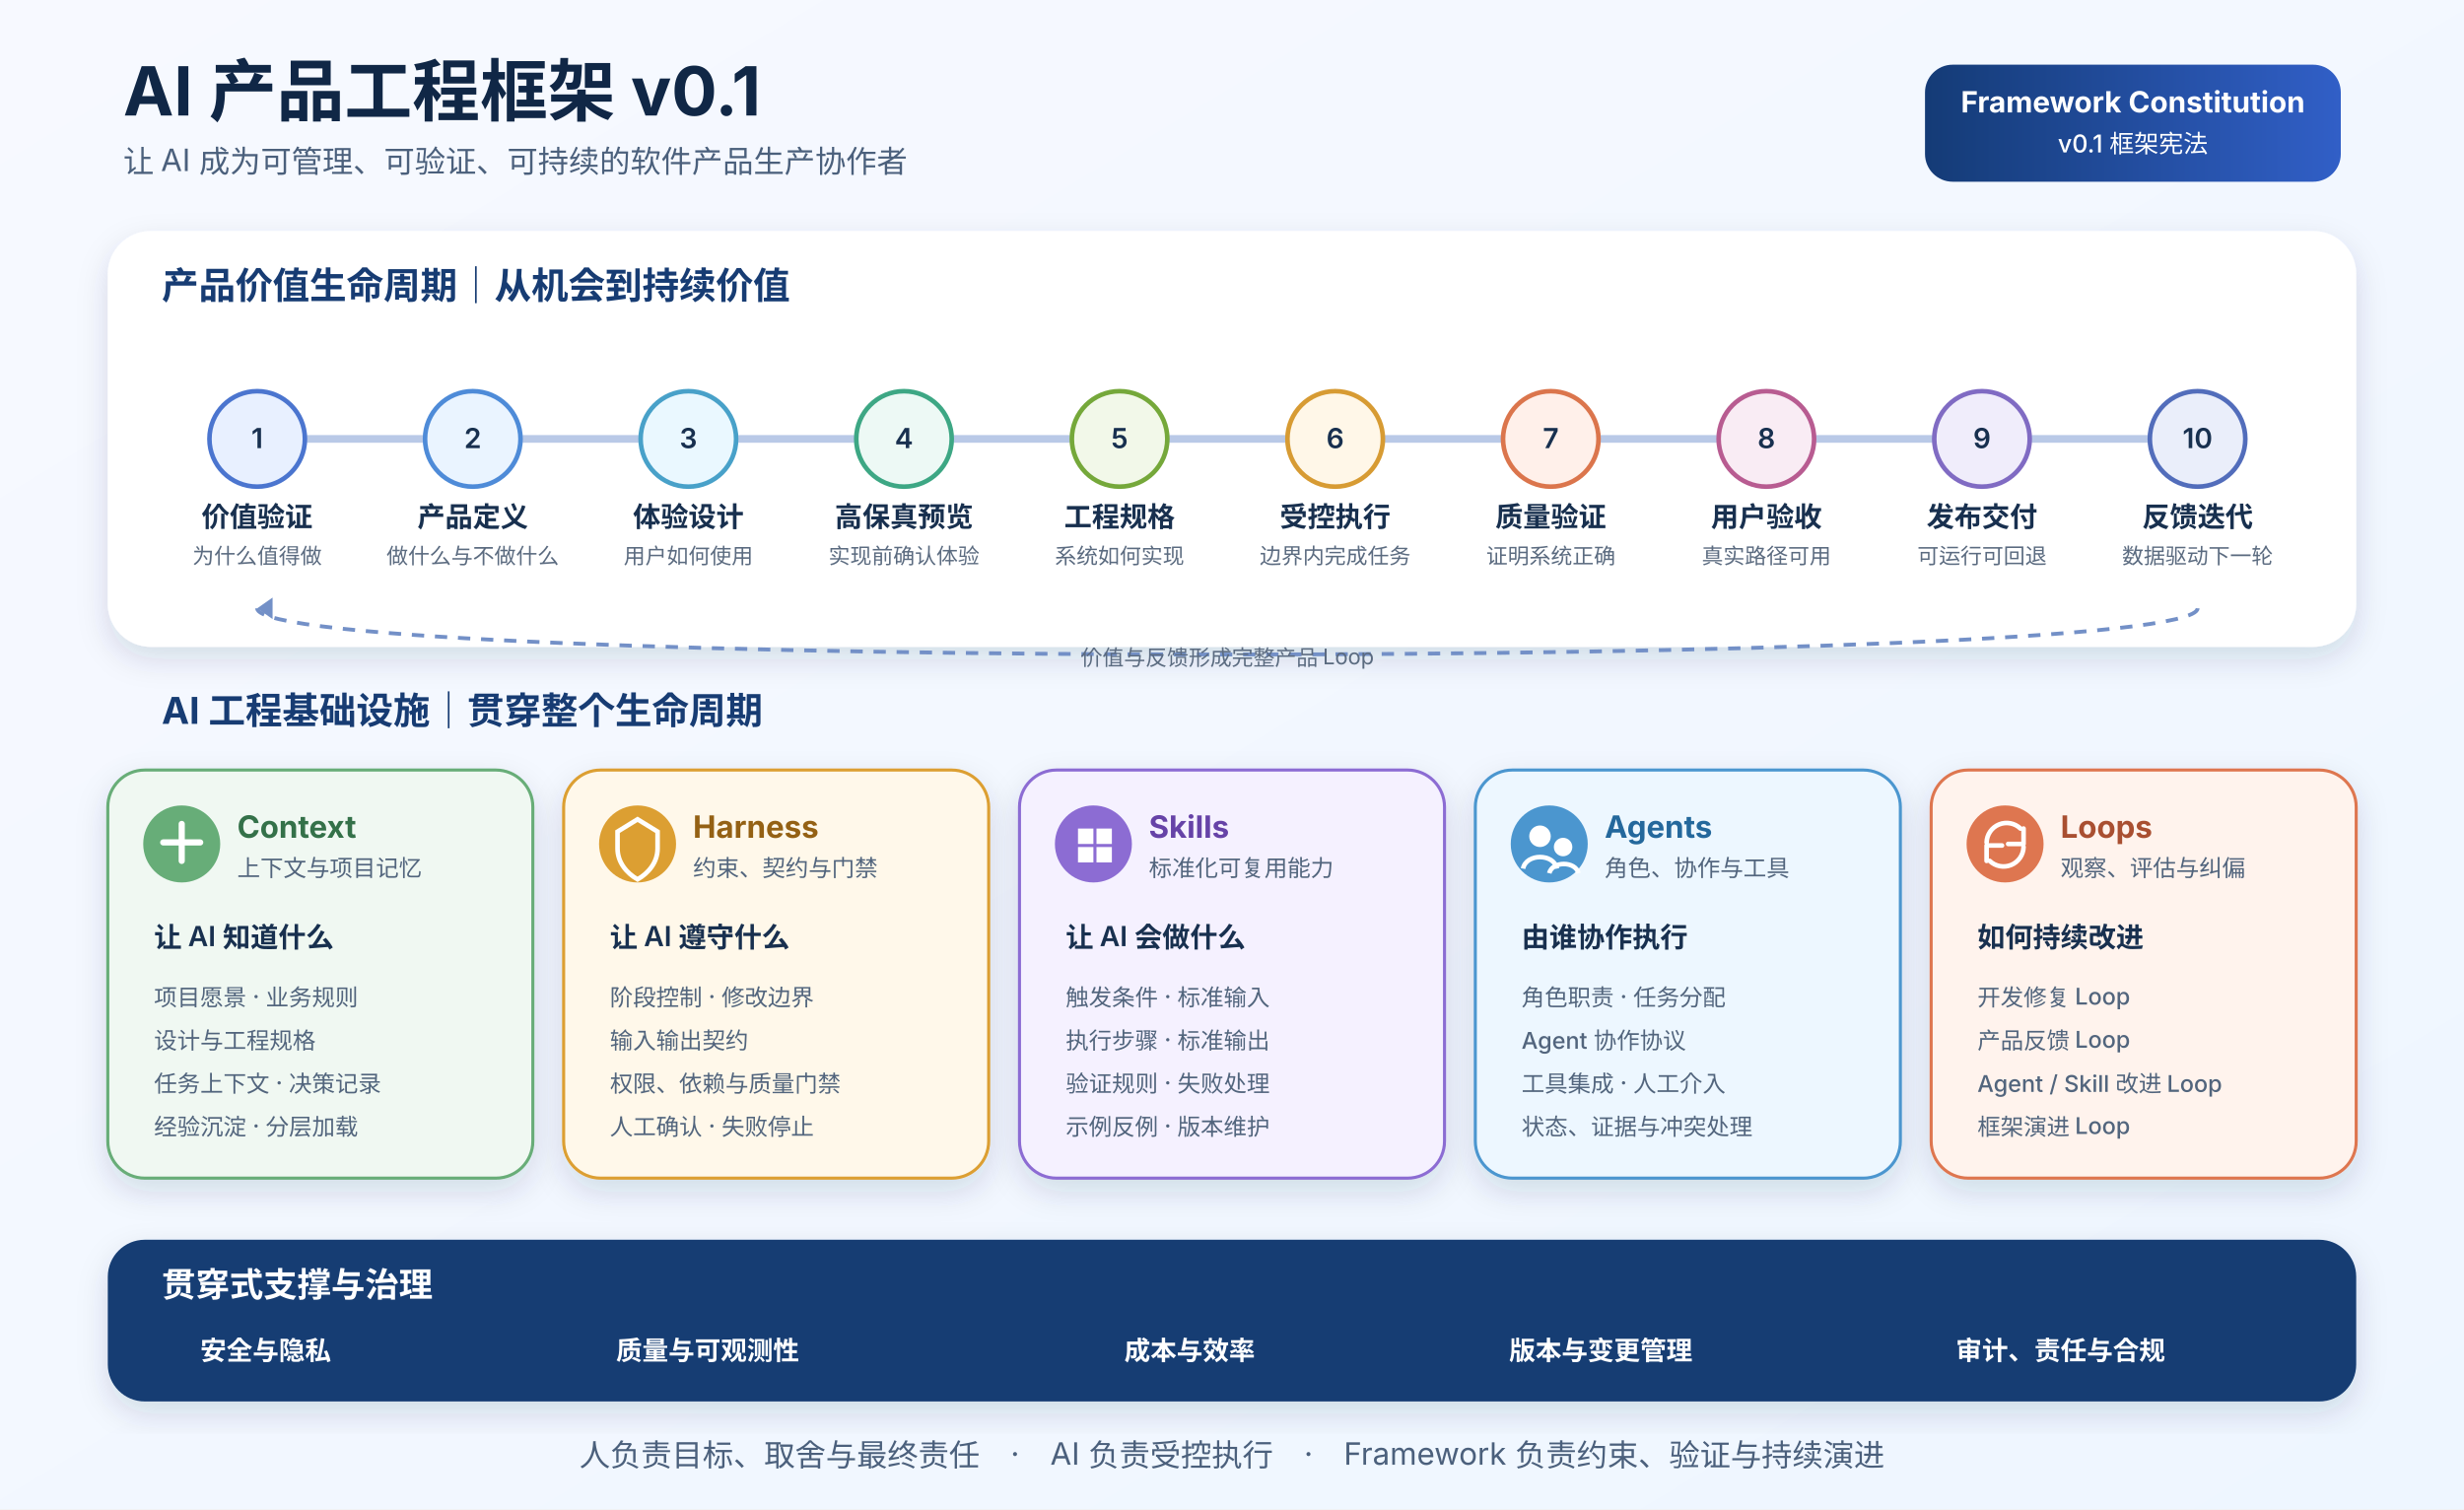
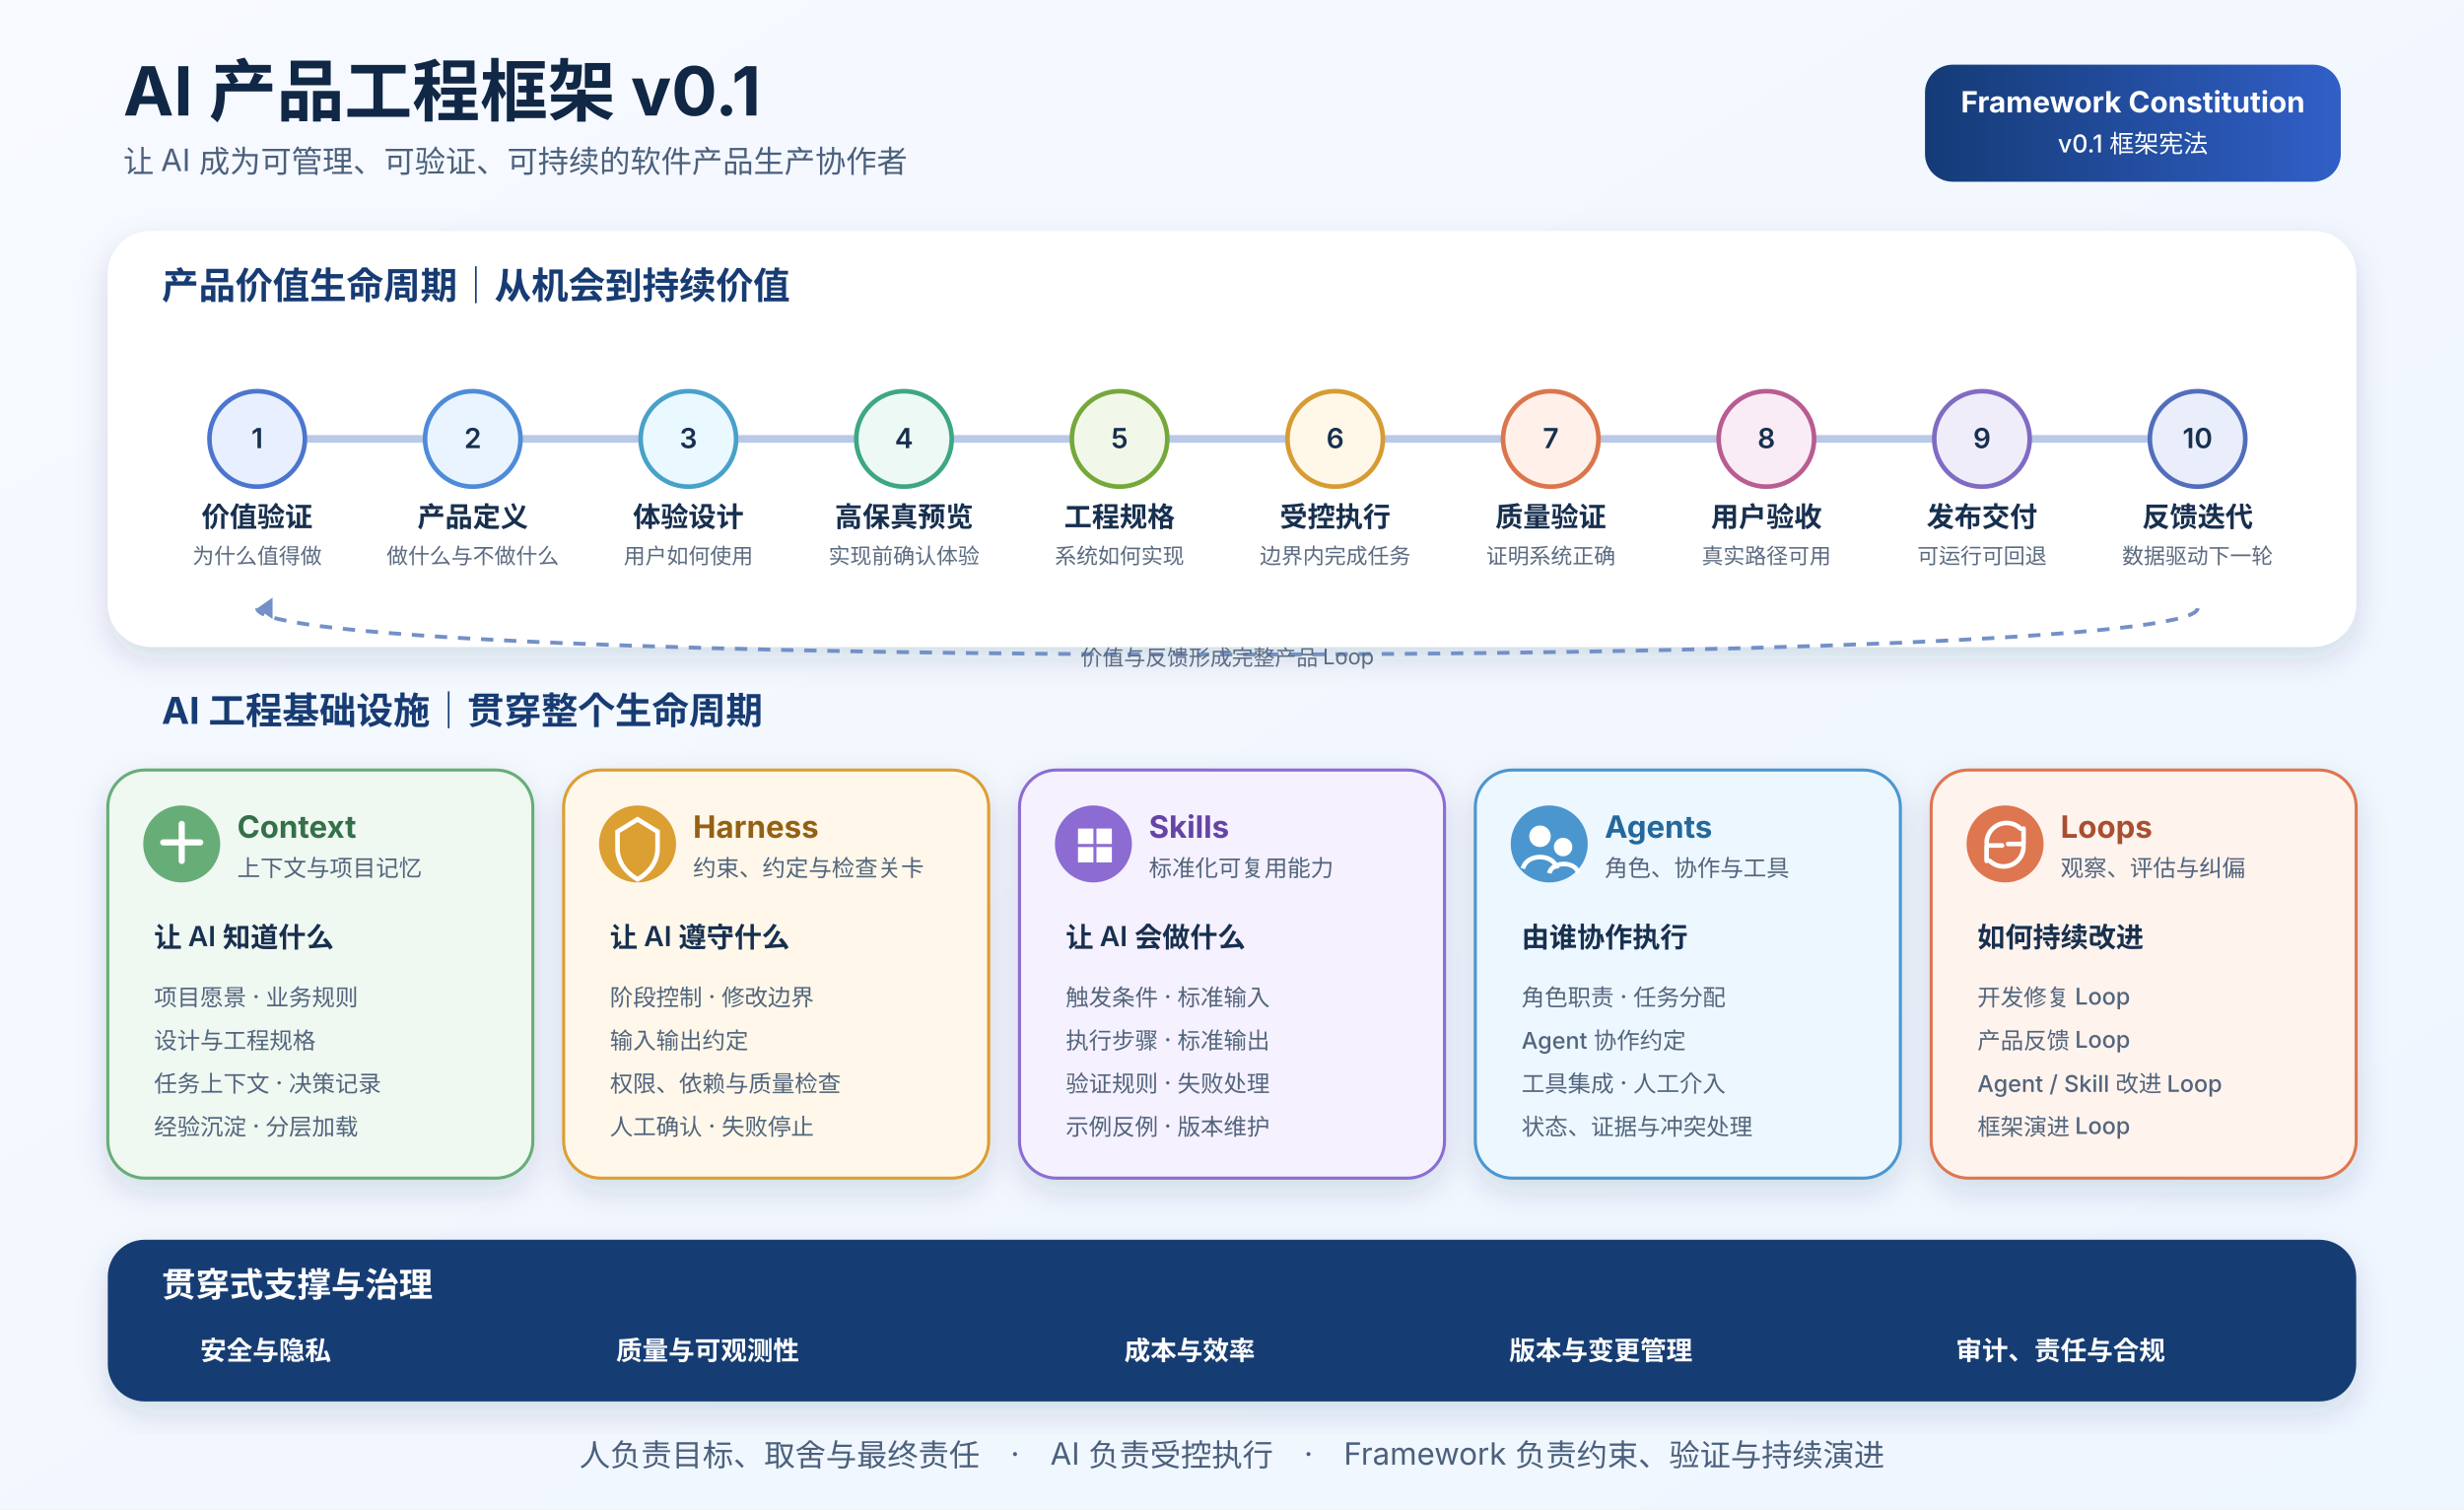
<svg xmlns="http://www.w3.org/2000/svg" width="1600" height="980" viewBox="0 0 1600 980" role="img" aria-labelledby="title desc">
  <defs>
    <linearGradient id="bg" x1="0" y1="0" x2="1" y2="1">
      <stop offset="0" stop-color="#f7f9ff" />
      <stop offset="1" stop-color="#eef6ff" />
    </linearGradient>
    <linearGradient id="hero" x1="0" y1="0" x2="1" y2="0">
      <stop offset="0" stop-color="#143b76" />
      <stop offset="1" stop-color="#315fc7" />
    </linearGradient>
    <filter id="shadow" x="-20%" y="-20%" width="140%" height="140%">
      <feDropShadow dx="0" dy="8" stdDeviation="10" flood-color="#16315c" flood-opacity="0.14" />
    </filter>
    <style>
      .title{font:700 44px -apple-system,BlinkMacSystemFont,"Segoe UI","PingFang SC","Microsoft YaHei",sans-serif;fill:#102746}
      .subtitle{font:400 20px -apple-system,BlinkMacSystemFont,"Segoe UI","PingFang SC","Microsoft YaHei",sans-serif;fill:#4b607c}
      .section{font:700 24px -apple-system,BlinkMacSystemFont,"Segoe UI","PingFang SC","Microsoft YaHei",sans-serif;fill:#173c73}
      .stage{font:600 18px -apple-system,BlinkMacSystemFont,"Segoe UI","PingFang SC","Microsoft YaHei",sans-serif;fill:#18304f}
      .small{font:400 14px -apple-system,BlinkMacSystemFont,"Segoe UI","PingFang SC","Microsoft YaHei",sans-serif;fill:#5b6b80}
      .pillarTitle{font:700 20px -apple-system,BlinkMacSystemFont,"Segoe UI","PingFang SC","Microsoft YaHei",sans-serif}
      .pillarSub{font:500 15px -apple-system,BlinkMacSystemFont,"Segoe UI","PingFang SC","Microsoft YaHei",sans-serif;fill:#52657d}
      .white{fill:#fff}
    </style>
  </defs>
  <rect width="1600" height="980" fill="url(#bg)" />
  <text x="80" y="75" class="title">AI 产品工程框架 v0.1</text>
  <text x="80" y="112" class="subtitle">让 AI 成为可管理、可验证、可持续的软件产品生产协作者</text>
  <rect x="1250" y="42" width="270" height="76" rx="18" fill="url(#hero)" />
  <text x="1385" y="73" text-anchor="middle" class="white" style="font:700 19px -apple-system,BlinkMacSystemFont,'Segoe UI','PingFang SC','Microsoft YaHei',sans-serif">Framework Constitution</text>
  <text x="1385" y="99" text-anchor="middle" class="white" style="font:500 16px -apple-system,BlinkMacSystemFont,'Segoe UI','PingFang SC','Microsoft YaHei',sans-serif">v0.1 框架宪法</text>
  <rect x="70" y="150" width="1460" height="270" rx="28" fill="#ffffff" filter="url(#shadow)" />
  <text x="105" y="194" class="section">产品价值生命周期｜从机会到持续价值</text>
  <g transform="translate(95 230)">
    <path d="M72 55 H1330" stroke="#b9c9e7" stroke-width="5" stroke-linecap="round" />
    <g transform="translate(0 0)">
      <circle cx="72" cy="55" r="31" fill="#e8f0ff" stroke="#4b75cf" stroke-width="3" />
      <text x="72" y="61" text-anchor="middle" class="stage">1</text>
      <text x="72" y="112" text-anchor="middle" class="stage">价值验证</text>
      <text x="72" y="136" text-anchor="middle" class="small">为什么值得做</text>
    </g>
    <g transform="translate(140 0)">
      <circle cx="72" cy="55" r="31" fill="#eaf4ff" stroke="#4e8bd8" stroke-width="3" />
      <text x="72" y="61" text-anchor="middle" class="stage">2</text>
      <text x="72" y="112" text-anchor="middle" class="stage">产品定义</text>
      <text x="72" y="136" text-anchor="middle" class="small">做什么与不做什么</text>
    </g>
    <g transform="translate(280 0)">
      <circle cx="72" cy="55" r="31" fill="#eaf8ff" stroke="#48a1c9" stroke-width="3" />
      <text x="72" y="61" text-anchor="middle" class="stage">3</text>
      <text x="72" y="112" text-anchor="middle" class="stage">体验设计</text>
      <text x="72" y="136" text-anchor="middle" class="small">用户如何使用</text>
    </g>
    <g transform="translate(420 0)">
      <circle cx="72" cy="55" r="31" fill="#edf9f5" stroke="#3da784" stroke-width="3" />
      <text x="72" y="61" text-anchor="middle" class="stage">4</text>
      <text x="72" y="112" text-anchor="middle" class="stage">高保真预览</text>
      <text x="72" y="136" text-anchor="middle" class="small">实现前确认体验</text>
    </g>
    <g transform="translate(560 0)">
      <circle cx="72" cy="55" r="31" fill="#f2f8e9" stroke="#75a83a" stroke-width="3" />
      <text x="72" y="61" text-anchor="middle" class="stage">5</text>
      <text x="72" y="112" text-anchor="middle" class="stage">工程规格</text>
      <text x="72" y="136" text-anchor="middle" class="small">系统如何实现</text>
    </g>
    <g transform="translate(700 0)">
      <circle cx="72" cy="55" r="31" fill="#fff7e8" stroke="#d79b33" stroke-width="3" />
      <text x="72" y="61" text-anchor="middle" class="stage">6</text>
      <text x="72" y="112" text-anchor="middle" class="stage">受控执行</text>
      <text x="72" y="136" text-anchor="middle" class="small">边界内完成任务</text>
    </g>
    <g transform="translate(840 0)">
      <circle cx="72" cy="55" r="31" fill="#fff0ea" stroke="#db754c" stroke-width="3" />
      <text x="72" y="61" text-anchor="middle" class="stage">7</text>
      <text x="72" y="112" text-anchor="middle" class="stage">质量验证</text>
      <text x="72" y="136" text-anchor="middle" class="small">证明系统正确</text>
    </g>
    <g transform="translate(980 0)">
      <circle cx="72" cy="55" r="31" fill="#f9ecf4" stroke="#b85c91" stroke-width="3" />
      <text x="72" y="61" text-anchor="middle" class="stage">8</text>
      <text x="72" y="112" text-anchor="middle" class="stage">用户验收</text>
      <text x="72" y="136" text-anchor="middle" class="small">真实路径可用</text>
    </g>
    <g transform="translate(1120 0)">
      <circle cx="72" cy="55" r="31" fill="#f0edfb" stroke="#806bc3" stroke-width="3" />
      <text x="72" y="61" text-anchor="middle" class="stage">9</text>
      <text x="72" y="112" text-anchor="middle" class="stage">发布交付</text>
      <text x="72" y="136" text-anchor="middle" class="small">可运行可回退</text>
    </g>
    <g transform="translate(1260 0)">
      <circle cx="72" cy="55" r="31" fill="#eaeefa" stroke="#526dbb" stroke-width="3" />
      <text x="72" y="61" text-anchor="middle" class="stage">10</text>
      <text x="72" y="112" text-anchor="middle" class="stage">反馈迭代</text>
      <text x="72" y="136" text-anchor="middle" class="small">数据驱动下一轮</text>
    </g>
    <path d="M1332 165 C1332 205 72 205 72 165" fill="none" stroke="#7390c7" stroke-width="2.5" stroke-dasharray="8 7" />
    <polygon points="72,165 82,158 82,172" fill="#7390c7" />
    <text x="702" y="202" text-anchor="middle" class="small">价值与反馈形成完整产品 Loop</text>
  </g>
  <text x="105" y="470" class="section">AI 工程基础设施｜贯穿整个生命周期</text>
  <g transform="translate(70 500)">
    <g transform="translate(0 0)">
      <rect width="276" height="265" rx="24" fill="#f0f8f2" stroke="#67ad78" stroke-width="2" filter="url(#shadow)" />
      <circle cx="48" cy="48" r="25" fill="#67ad78" />
      <path d="M36 47 h24 M48 35 v24" stroke="#fff" stroke-width="4" stroke-linecap="round" />
      <text x="84" y="44" class="pillarTitle" fill="#347149">Context</text>
      <text x="84" y="69" class="pillarSub">上下文与项目记忆</text>
      <text x="30" y="115" class="stage">让 AI 知道什么</text>
      <text x="30" y="153" class="pillarSub">项目愿景 · 业务规则</text>
      <text x="30" y="181" class="pillarSub">设计与工程规格</text>
      <text x="30" y="209" class="pillarSub">任务上下文 · 决策记录</text>
      <text x="30" y="237" class="pillarSub">经验沉淀 · 分层加载</text>
    </g>
    <g transform="translate(296 0)">
      <rect width="276" height="265" rx="24" fill="#fff8ea" stroke="#dc9f32" stroke-width="2" filter="url(#shadow)" />
      <circle cx="48" cy="48" r="25" fill="#dc9f32" />
      <path d="M35 40 l13-8 13 8 v11 c0 9-6 16-13 20-7-4-13-11-13-20z" fill="none" stroke="#fff" stroke-width="3" />
      <text x="84" y="44" class="pillarTitle" fill="#946114">Harness</text>
-       <text x="84" y="69" class="pillarSub">约束、契约与门禁</text>
+       <text x="84" y="69" class="pillarSub">约束、约定与检查关卡</text>
      <text x="30" y="115" class="stage">让 AI 遵守什么</text>
      <text x="30" y="153" class="pillarSub">阶段控制 · 修改边界</text>
-       <text x="30" y="181" class="pillarSub">输入输出契约</text>
-       <text x="30" y="209" class="pillarSub">权限、依赖与质量门禁</text>
+       <text x="30" y="181" class="pillarSub">输入输出约定</text>
+       <text x="30" y="209" class="pillarSub">权限、依赖与质量检查</text>
      <text x="30" y="237" class="pillarSub">人工确认 · 失败停止</text>
    </g>
    <g transform="translate(592 0)">
      <rect width="276" height="265" rx="24" fill="#f5f1ff" stroke="#8c6cd3" stroke-width="2" filter="url(#shadow)" />
      <circle cx="48" cy="48" r="25" fill="#8c6cd3" />
      <path d="M38 38 h10 v10 h-10z M50 38 h10 v10 h-10z M38 50 h10 v10 h-10z M50 50 h10 v10 h-10z" fill="#fff" />
      <text x="84" y="44" class="pillarTitle" fill="#6643a7">Skills</text>
      <text x="84" y="69" class="pillarSub">标准化可复用能力</text>
      <text x="30" y="115" class="stage">让 AI 会做什么</text>
      <text x="30" y="153" class="pillarSub">触发条件 · 标准输入</text>
      <text x="30" y="181" class="pillarSub">执行步骤 · 标准输出</text>
      <text x="30" y="209" class="pillarSub">验证规则 · 失败处理</text>
      <text x="30" y="237" class="pillarSub">示例反例 · 版本维护</text>
    </g>
    <g transform="translate(888 0)">
      <rect width="276" height="265" rx="24" fill="#edf7ff" stroke="#4b96cf" stroke-width="2" filter="url(#shadow)" />
      <circle cx="48" cy="48" r="25" fill="#4b96cf" />
      <circle cx="42" cy="43" r="7" fill="#fff" />
      <circle cx="57" cy="50" r="6" fill="#fff" />
      <path d="M31 64c2-10 20-10 22 0 M48 67c2-8 17-8 19 0" fill="none" stroke="#fff" stroke-width="3" />
      <text x="84" y="44" class="pillarTitle" fill="#24689c">Agents</text>
      <text x="84" y="69" class="pillarSub">角色、协作与工具</text>
      <text x="30" y="115" class="stage">由谁协作执行</text>
      <text x="30" y="153" class="pillarSub">角色职责 · 任务分配</text>
-       <text x="30" y="181" class="pillarSub">Agent 协作协议</text>
+       <text x="30" y="181" class="pillarSub">Agent 协作约定</text>
      <text x="30" y="209" class="pillarSub">工具集成 · 人工介入</text>
      <text x="30" y="237" class="pillarSub">状态、证据与冲突处理</text>
    </g>
    <g transform="translate(1184 0)">
      <rect width="276" height="265" rx="24" fill="#fff3ed" stroke="#de7650" stroke-width="2" filter="url(#shadow)" />
      <circle cx="48" cy="48" r="25" fill="#de7650" />
      <path d="M36 47a13 13 0 0 1 22-9 M60 38v10H50 M60 50a13 13 0 0 1-22 9 M36 59V49h10" fill="none" stroke="#fff" stroke-width="3" stroke-linecap="round" stroke-linejoin="round" />
      <text x="84" y="44" class="pillarTitle" fill="#a94f31">Loops</text>
      <text x="84" y="69" class="pillarSub">观察、评估与纠偏</text>
      <text x="30" y="115" class="stage">如何持续改进</text>
      <text x="30" y="153" class="pillarSub">开发修复 Loop</text>
      <text x="30" y="181" class="pillarSub">产品反馈 Loop</text>
      <text x="30" y="209" class="pillarSub">Agent / Skill 改进 Loop</text>
      <text x="30" y="237" class="pillarSub">框架演进 Loop</text>
    </g>
  </g>
  <rect x="70" y="805" width="1460" height="105" rx="24" fill="#173d73" filter="url(#shadow)" />
  <text x="105" y="842" class="white" style="font:700 22px -apple-system,BlinkMacSystemFont,'Segoe UI','PingFang SC','Microsoft YaHei',sans-serif">贯穿式支撑与治理</text>
  <g class="white" style="font:600 17px -apple-system,BlinkMacSystemFont,'Segoe UI','PingFang SC','Microsoft YaHei',sans-serif">
    <text x="130" y="883">安全与隐私</text>
    <text x="400" y="883">质量与可观测性</text>
    <text x="730" y="883">成本与效率</text>
    <text x="980" y="883">版本与变更管理</text>
    <text x="1270" y="883">审计、责任与合规</text>
  </g>
  <text x="800" y="952" text-anchor="middle" class="subtitle">人负责目标、取舍与最终责任　·　AI 负责受控执行　·　Framework 负责约束、验证与持续演进</text>
</svg>
